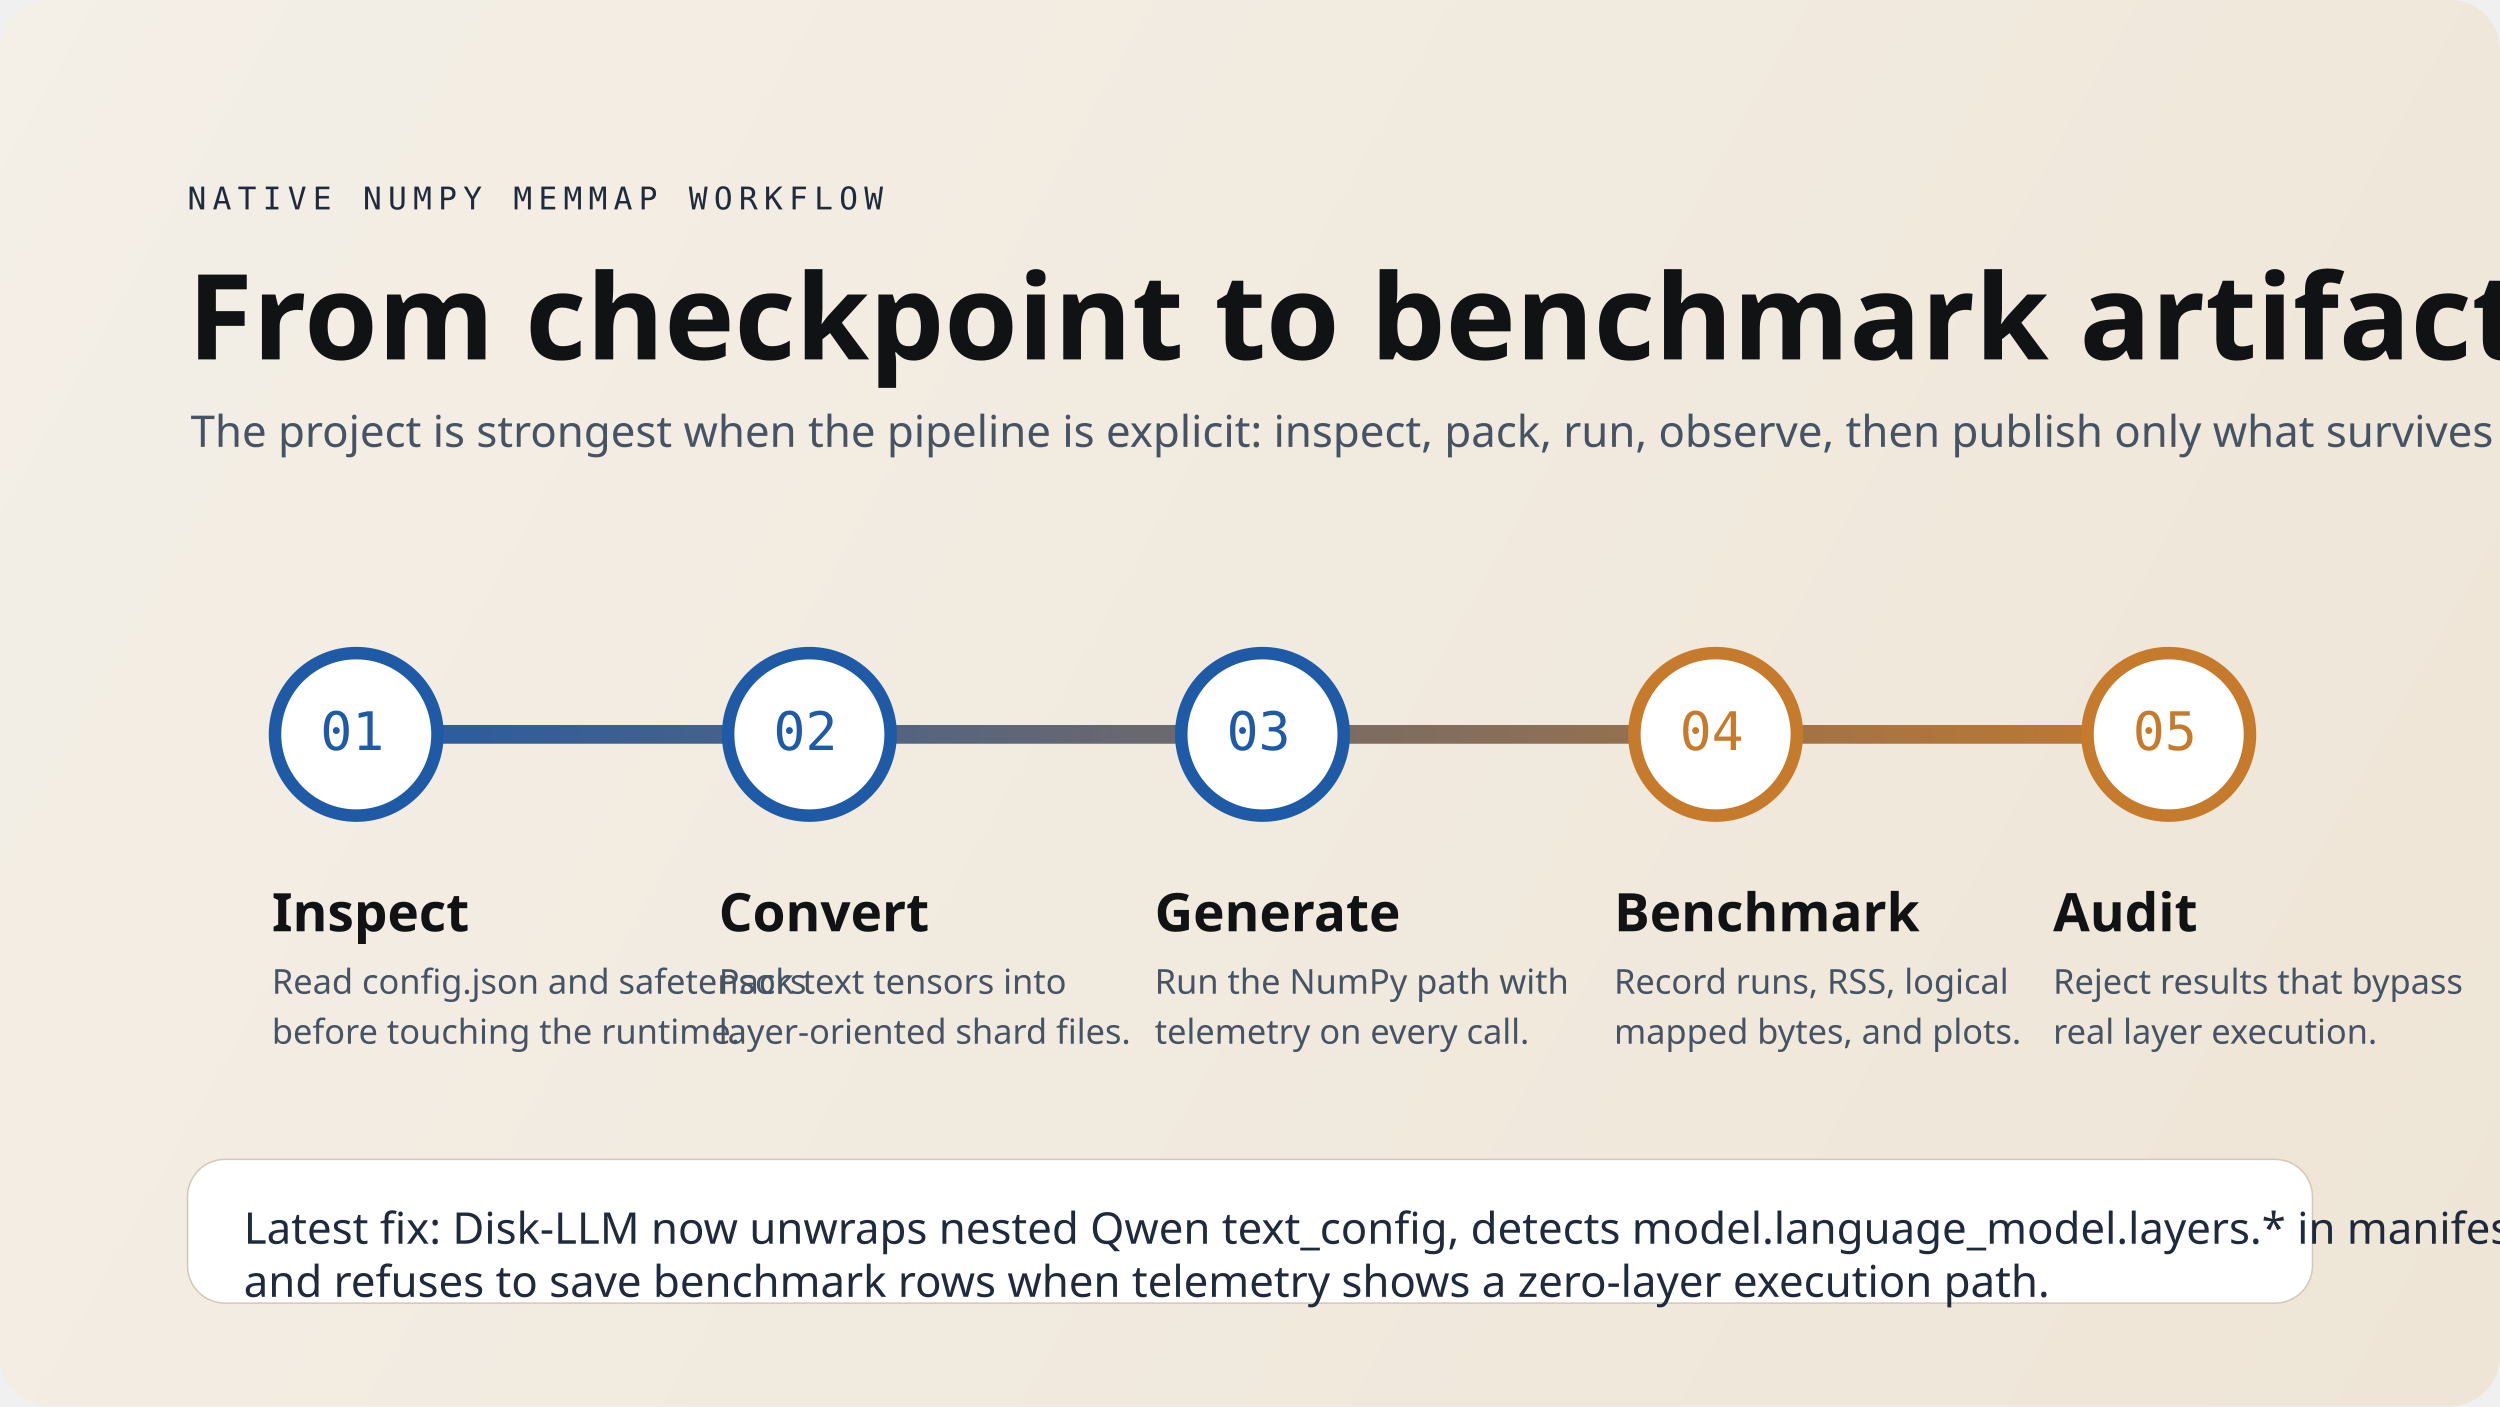
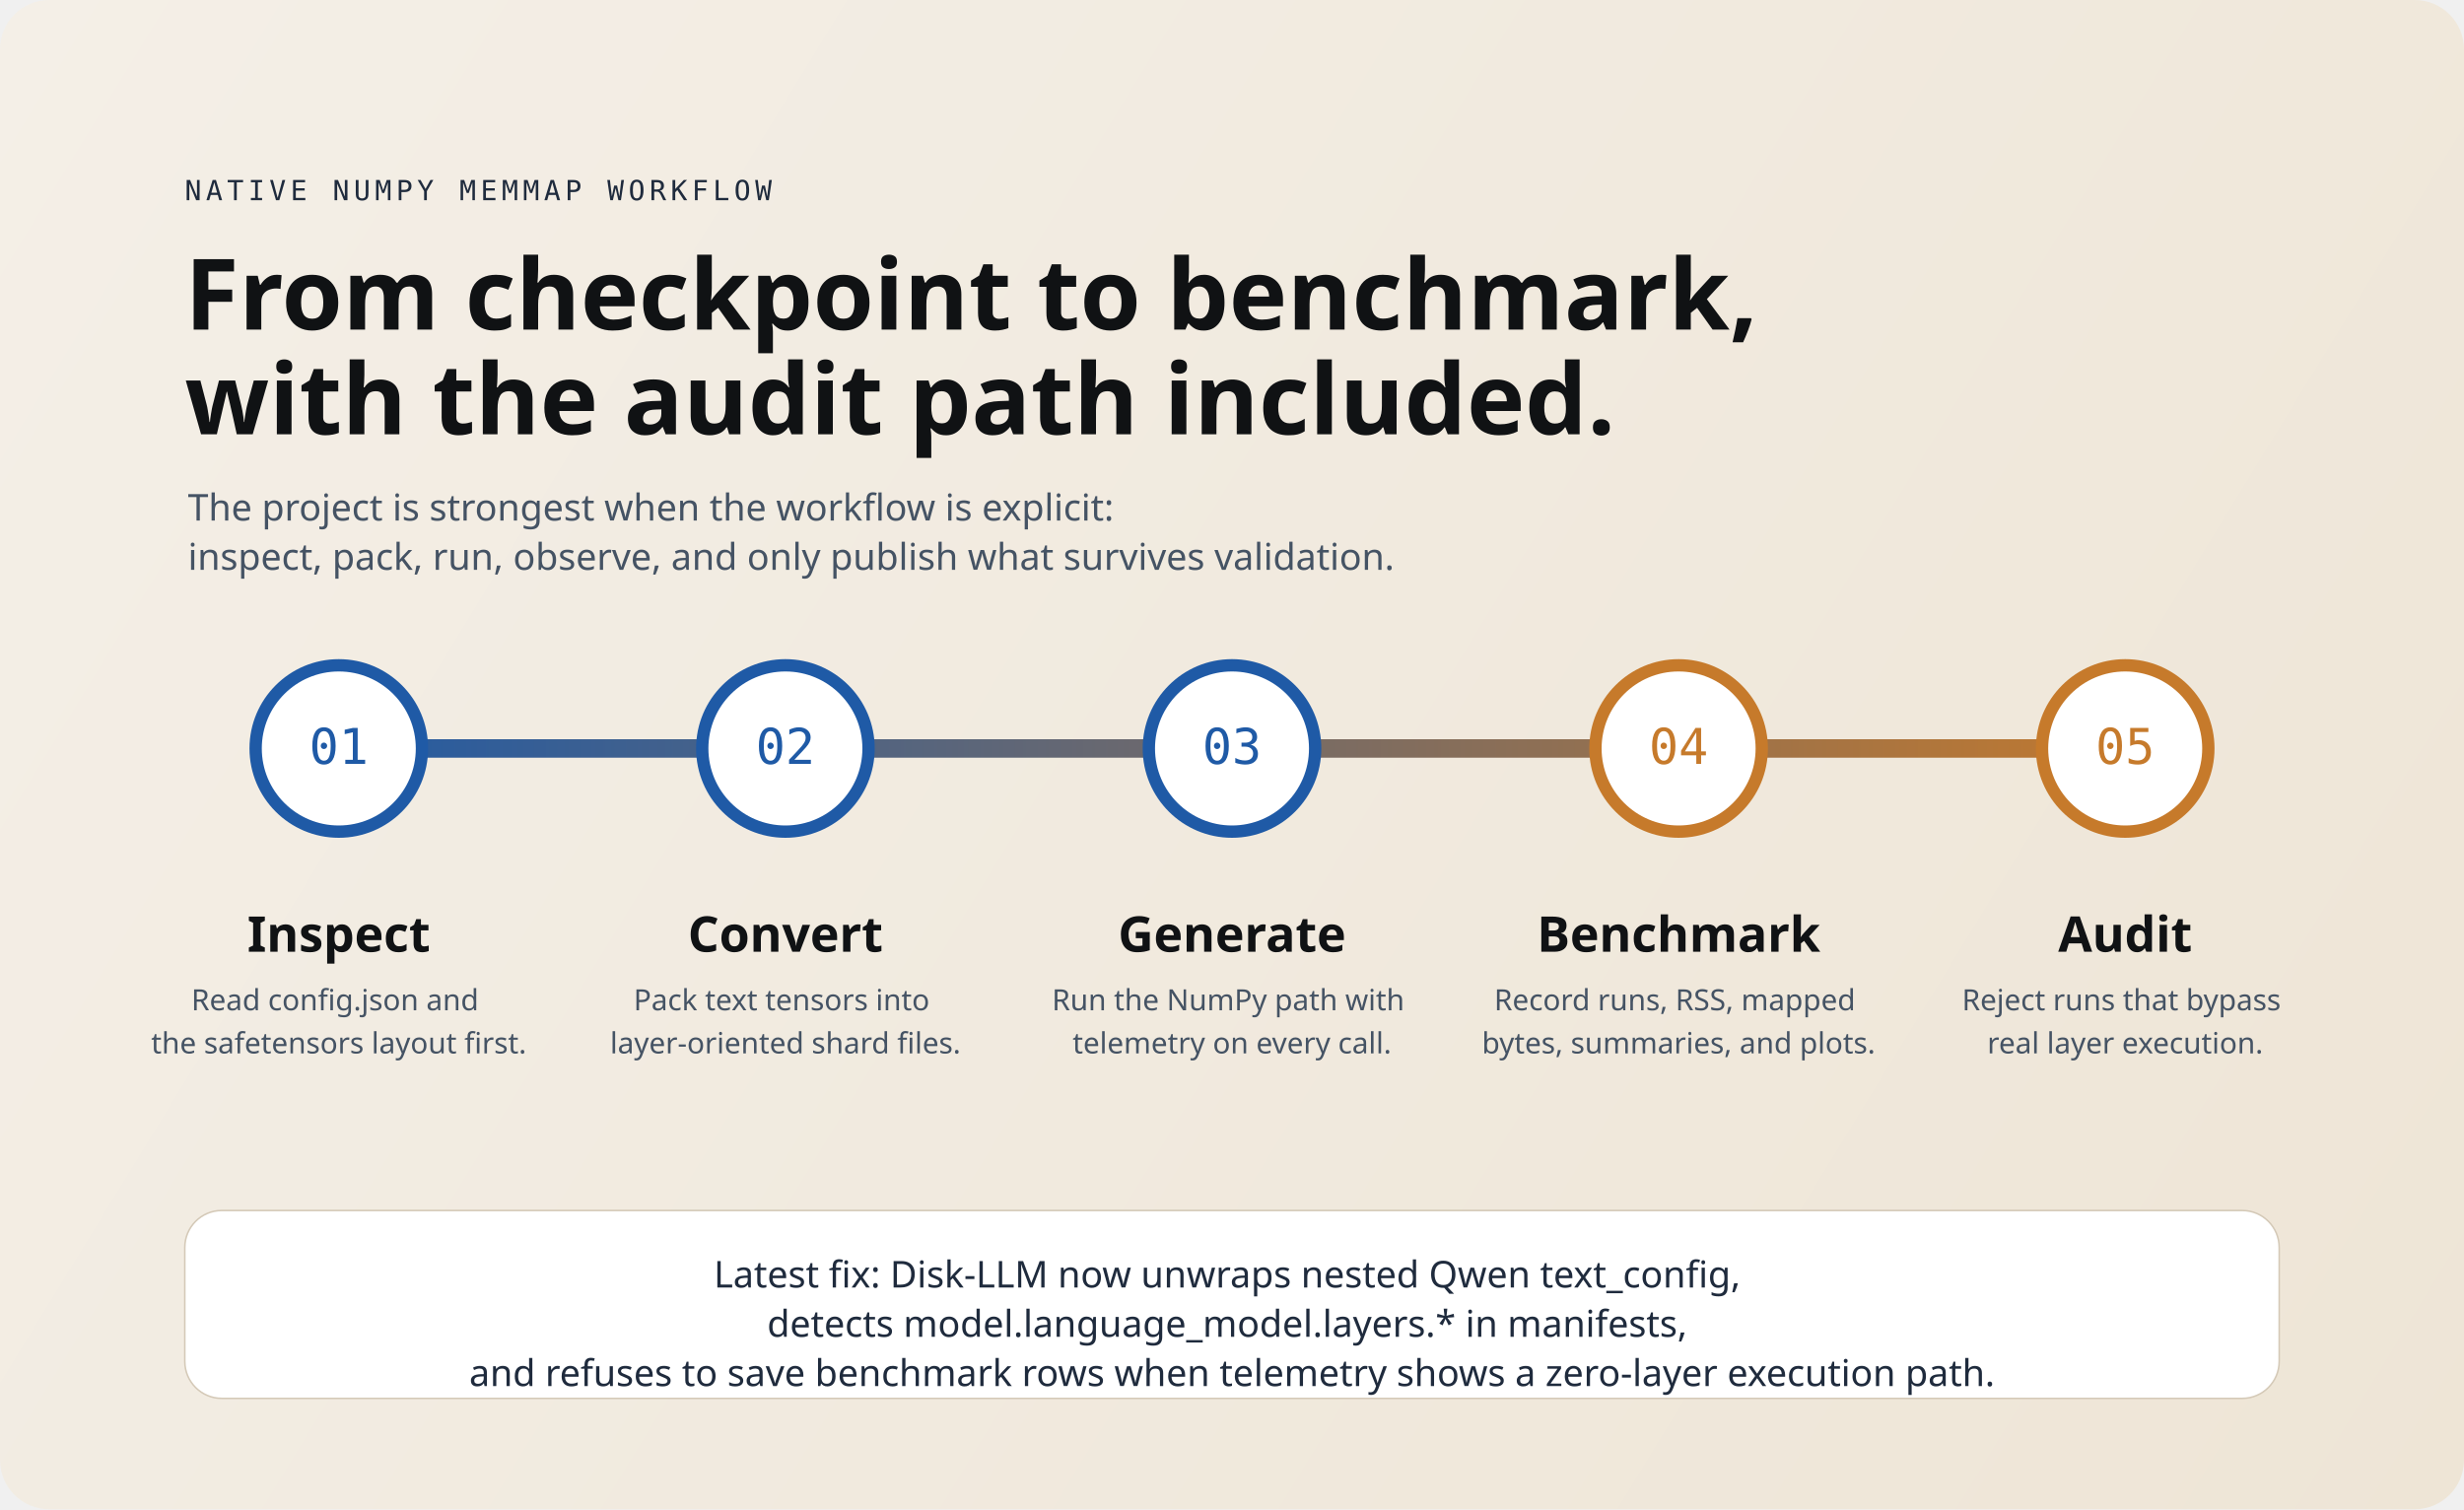
- <svg xmlns="http://www.w3.org/2000/svg" width="1600" height="900" viewBox="0 0 1600 900" fill="none">
+ <svg xmlns="http://www.w3.org/2000/svg" width="1600" height="980" viewBox="0 0 1600 980" fill="none">
  <defs>
-     <linearGradient id="pipelineBg" x1="0" y1="0" x2="1600" y2="900" gradientUnits="userSpaceOnUse">
+     <linearGradient id="pipelineBg" x1="0" y1="0" x2="1600" y2="980" gradientUnits="userSpaceOnUse">
      <stop stop-color="#F4EFE7" />
      <stop offset="1" stop-color="#EEE5D6" />
    </linearGradient>
-     <linearGradient id="flow" x1="184" y1="420" x2="1418" y2="420" gradientUnits="userSpaceOnUse">
+     <linearGradient id="flow" x1="180" y1="486" x2="1420" y2="486" gradientUnits="userSpaceOnUse">
      <stop stop-color="#1F5AA6" />
      <stop offset="1" stop-color="#C67A2B" />
    </linearGradient>
  </defs>
-   <rect width="1600" height="900" rx="32" fill="url(#pipelineBg)" />
-   <text x="120" y="134" fill="#1F2B3D" font-family="'IBM Plex Mono', monospace" font-size="20" letter-spacing="0.2em">NATIVE NUMPY MEMMAP WORKFLOW</text>
-   <text x="120" y="230" fill="#101214" font-family="'Space Grotesk', sans-serif" font-size="76" font-weight="700">From checkpoint to benchmark artifact.</text>
-   <text x="122" y="286" fill="#455364" font-family="'IBM Plex Sans', sans-serif" font-size="28">
-     The project is strongest when the pipeline is explicit: inspect, pack, run, observe, then publish only what survives audit.
+   <rect width="1600" height="980" rx="32" fill="url(#pipelineBg)" />
+   <text x="120" y="130" fill="#1F2B3D" font-family="'IBM Plex Mono', monospace" font-size="18" letter-spacing="0.16em">NATIVE NUMPY MEMMAP WORKFLOW</text>
+   <text x="120" y="214" fill="#101214" font-family="'Space Grotesk', sans-serif" font-size="64" font-weight="700">
+     <tspan x="120" dy="0">From checkpoint to benchmark,</tspan>
+     <tspan x="120" dy="68">with the audit path included.</tspan>
  </text>
-   <path d="M184 470H1418" stroke="url(#flow)" stroke-width="12" stroke-linecap="round" />
-   <path d="M1418 470L1378 444V496L1418 470Z" fill="#C67A2B" />
+   <text x="122" y="338" fill="#455364" font-family="'IBM Plex Sans', sans-serif" font-size="24">
+     <tspan x="122" dy="0">The project is strongest when the workflow is explicit:</tspan>
+     <tspan x="122" dy="32">inspect, pack, run, observe, and only publish what survives validation.</tspan>
+   </text>
+   <path d="M180 486H1420" stroke="url(#flow)" stroke-width="12" stroke-linecap="round" />
+   <path d="M1420 486L1378 460V512L1420 486Z" fill="#C67A2B" />
  <g>
-     <circle cx="228" cy="470" r="52" fill="#FFFFFF" stroke="#1F5AA6" stroke-width="8" />
-     <text x="205" y="480" fill="#1F5AA6" font-family="'IBM Plex Mono', monospace" font-size="34">01</text>
-     <text x="174" y="596" fill="#101214" font-family="'Space Grotesk', sans-serif" font-size="34" font-weight="700">Inspect</text>
-     <text x="174" y="636" fill="#455364" font-family="'IBM Plex Sans', sans-serif" font-size="22">Read config.json and safetensors</text>
-     <text x="174" y="668" fill="#455364" font-family="'IBM Plex Sans', sans-serif" font-size="22">before touching the runtime.</text>
+     <circle cx="220" cy="486" r="54" fill="#FFFFFF" stroke="#1F5AA6" stroke-width="8" />
+     <text x="220" y="496" text-anchor="middle" fill="#1F5AA6" font-family="'IBM Plex Mono', monospace" font-size="32">01</text>
+     <text x="220" y="618" text-anchor="middle" fill="#101214" font-family="'Space Grotesk', sans-serif" font-size="32" font-weight="700">Inspect</text>
+     <text x="220" y="656" text-anchor="middle" fill="#455364" font-family="'IBM Plex Sans', sans-serif" font-size="19">
+       <tspan x="220" dy="0">Read config.json and</tspan>
+       <tspan x="220" dy="28">the safetensors layout first.</tspan>
+     </text>
  </g>
  <g>
-     <circle cx="518" cy="470" r="52" fill="#FFFFFF" stroke="#1F5AA6" stroke-width="8" />
-     <text x="495" y="480" fill="#1F5AA6" font-family="'IBM Plex Mono', monospace" font-size="34">02</text>
-     <text x="460" y="596" fill="#101214" font-family="'Space Grotesk', sans-serif" font-size="34" font-weight="700">Convert</text>
-     <text x="460" y="636" fill="#455364" font-family="'IBM Plex Sans', sans-serif" font-size="22">Pack text tensors into</text>
-     <text x="460" y="668" fill="#455364" font-family="'IBM Plex Sans', sans-serif" font-size="22">layer-oriented shard files.</text>
+     <circle cx="510" cy="486" r="54" fill="#FFFFFF" stroke="#1F5AA6" stroke-width="8" />
+     <text x="510" y="496" text-anchor="middle" fill="#1F5AA6" font-family="'IBM Plex Mono', monospace" font-size="32">02</text>
+     <text x="510" y="618" text-anchor="middle" fill="#101214" font-family="'Space Grotesk', sans-serif" font-size="32" font-weight="700">Convert</text>
+     <text x="510" y="656" text-anchor="middle" fill="#455364" font-family="'IBM Plex Sans', sans-serif" font-size="19">
+       <tspan x="510" dy="0">Pack text tensors into</tspan>
+       <tspan x="510" dy="28">layer-oriented shard files.</tspan>
+     </text>
  </g>
  <g>
-     <circle cx="808" cy="470" r="52" fill="#FFFFFF" stroke="#1F5AA6" stroke-width="8" />
-     <text x="785" y="480" fill="#1F5AA6" font-family="'IBM Plex Mono', monospace" font-size="34">03</text>
-     <text x="739" y="596" fill="#101214" font-family="'Space Grotesk', sans-serif" font-size="34" font-weight="700">Generate</text>
-     <text x="739" y="636" fill="#455364" font-family="'IBM Plex Sans', sans-serif" font-size="22">Run the NumPy path with</text>
-     <text x="739" y="668" fill="#455364" font-family="'IBM Plex Sans', sans-serif" font-size="22">telemetry on every call.</text>
+     <circle cx="800" cy="486" r="54" fill="#FFFFFF" stroke="#1F5AA6" stroke-width="8" />
+     <text x="800" y="496" text-anchor="middle" fill="#1F5AA6" font-family="'IBM Plex Mono', monospace" font-size="32">03</text>
+     <text x="800" y="618" text-anchor="middle" fill="#101214" font-family="'Space Grotesk', sans-serif" font-size="32" font-weight="700">Generate</text>
+     <text x="800" y="656" text-anchor="middle" fill="#455364" font-family="'IBM Plex Sans', sans-serif" font-size="19">
+       <tspan x="800" dy="0">Run the NumPy path with</tspan>
+       <tspan x="800" dy="28">telemetry on every call.</tspan>
+     </text>
  </g>
  <g>
-     <circle cx="1098" cy="470" r="52" fill="#FFFFFF" stroke="#C67A2B" stroke-width="8" />
-     <text x="1075" y="480" fill="#C67A2B" font-family="'IBM Plex Mono', monospace" font-size="34">04</text>
-     <text x="1033" y="596" fill="#101214" font-family="'Space Grotesk', sans-serif" font-size="34" font-weight="700">Benchmark</text>
-     <text x="1033" y="636" fill="#455364" font-family="'IBM Plex Sans', sans-serif" font-size="22">Record runs, RSS, logical</text>
-     <text x="1033" y="668" fill="#455364" font-family="'IBM Plex Sans', sans-serif" font-size="22">mapped bytes, and plots.</text>
+     <circle cx="1090" cy="486" r="54" fill="#FFFFFF" stroke="#C67A2B" stroke-width="8" />
+     <text x="1090" y="496" text-anchor="middle" fill="#C67A2B" font-family="'IBM Plex Mono', monospace" font-size="32">04</text>
+     <text x="1090" y="618" text-anchor="middle" fill="#101214" font-family="'Space Grotesk', sans-serif" font-size="32" font-weight="700">Benchmark</text>
+     <text x="1090" y="656" text-anchor="middle" fill="#455364" font-family="'IBM Plex Sans', sans-serif" font-size="19">
+       <tspan x="1090" dy="0">Record runs, RSS, mapped</tspan>
+       <tspan x="1090" dy="28">bytes, summaries, and plots.</tspan>
+     </text>
  </g>
  <g>
-     <circle cx="1388" cy="470" r="52" fill="#FFFFFF" stroke="#C67A2B" stroke-width="8" />
-     <text x="1365" y="480" fill="#C67A2B" font-family="'IBM Plex Mono', monospace" font-size="34">05</text>
-     <text x="1314" y="596" fill="#101214" font-family="'Space Grotesk', sans-serif" font-size="34" font-weight="700">Audit</text>
-     <text x="1314" y="636" fill="#455364" font-family="'IBM Plex Sans', sans-serif" font-size="22">Reject results that bypass</text>
-     <text x="1314" y="668" fill="#455364" font-family="'IBM Plex Sans', sans-serif" font-size="22">real layer execution.</text>
+     <circle cx="1380" cy="486" r="54" fill="#FFFFFF" stroke="#C67A2B" stroke-width="8" />
+     <text x="1380" y="496" text-anchor="middle" fill="#C67A2B" font-family="'IBM Plex Mono', monospace" font-size="32">05</text>
+     <text x="1380" y="618" text-anchor="middle" fill="#101214" font-family="'Space Grotesk', sans-serif" font-size="32" font-weight="700">Audit</text>
+     <text x="1380" y="656" text-anchor="middle" fill="#455364" font-family="'IBM Plex Sans', sans-serif" font-size="19">
+       <tspan x="1380" dy="0">Reject runs that bypass</tspan>
+       <tspan x="1380" dy="28">real layer execution.</tspan>
+     </text>
  </g>
-   <rect x="120" y="742" width="1360" height="92" rx="24" fill="#FFFFFF" stroke="#D4C9B7" />
-   <text x="156" y="796" fill="#1F2B3D" font-family="'IBM Plex Sans', sans-serif" font-size="28">
-     Latest fix: Disk-LLM now unwraps nested Qwen text_config, detects model.language_model.layers.* in manifests,
-   </text>
-   <text x="156" y="830" fill="#1F2B3D" font-family="'IBM Plex Sans', sans-serif" font-size="28">
-     and refuses to save benchmark rows when telemetry shows a zero-layer execution path.
+   <rect x="120" y="786" width="1360" height="122" rx="24" fill="#FFFFFF" stroke="#D4C9B7" />
+   <text x="800" y="836" text-anchor="middle" fill="#1F2B3D" font-family="'IBM Plex Sans', sans-serif" font-size="24">
+     <tspan x="800" dy="0">Latest fix: Disk-LLM now unwraps nested Qwen text_config,</tspan>
+     <tspan x="800" dy="32">detects model.language_model.layers.* in manifests,</tspan>
+     <tspan x="800" dy="32">and refuses to save benchmark rows when telemetry shows a zero-layer execution path.</tspan>
  </text>
</svg>
